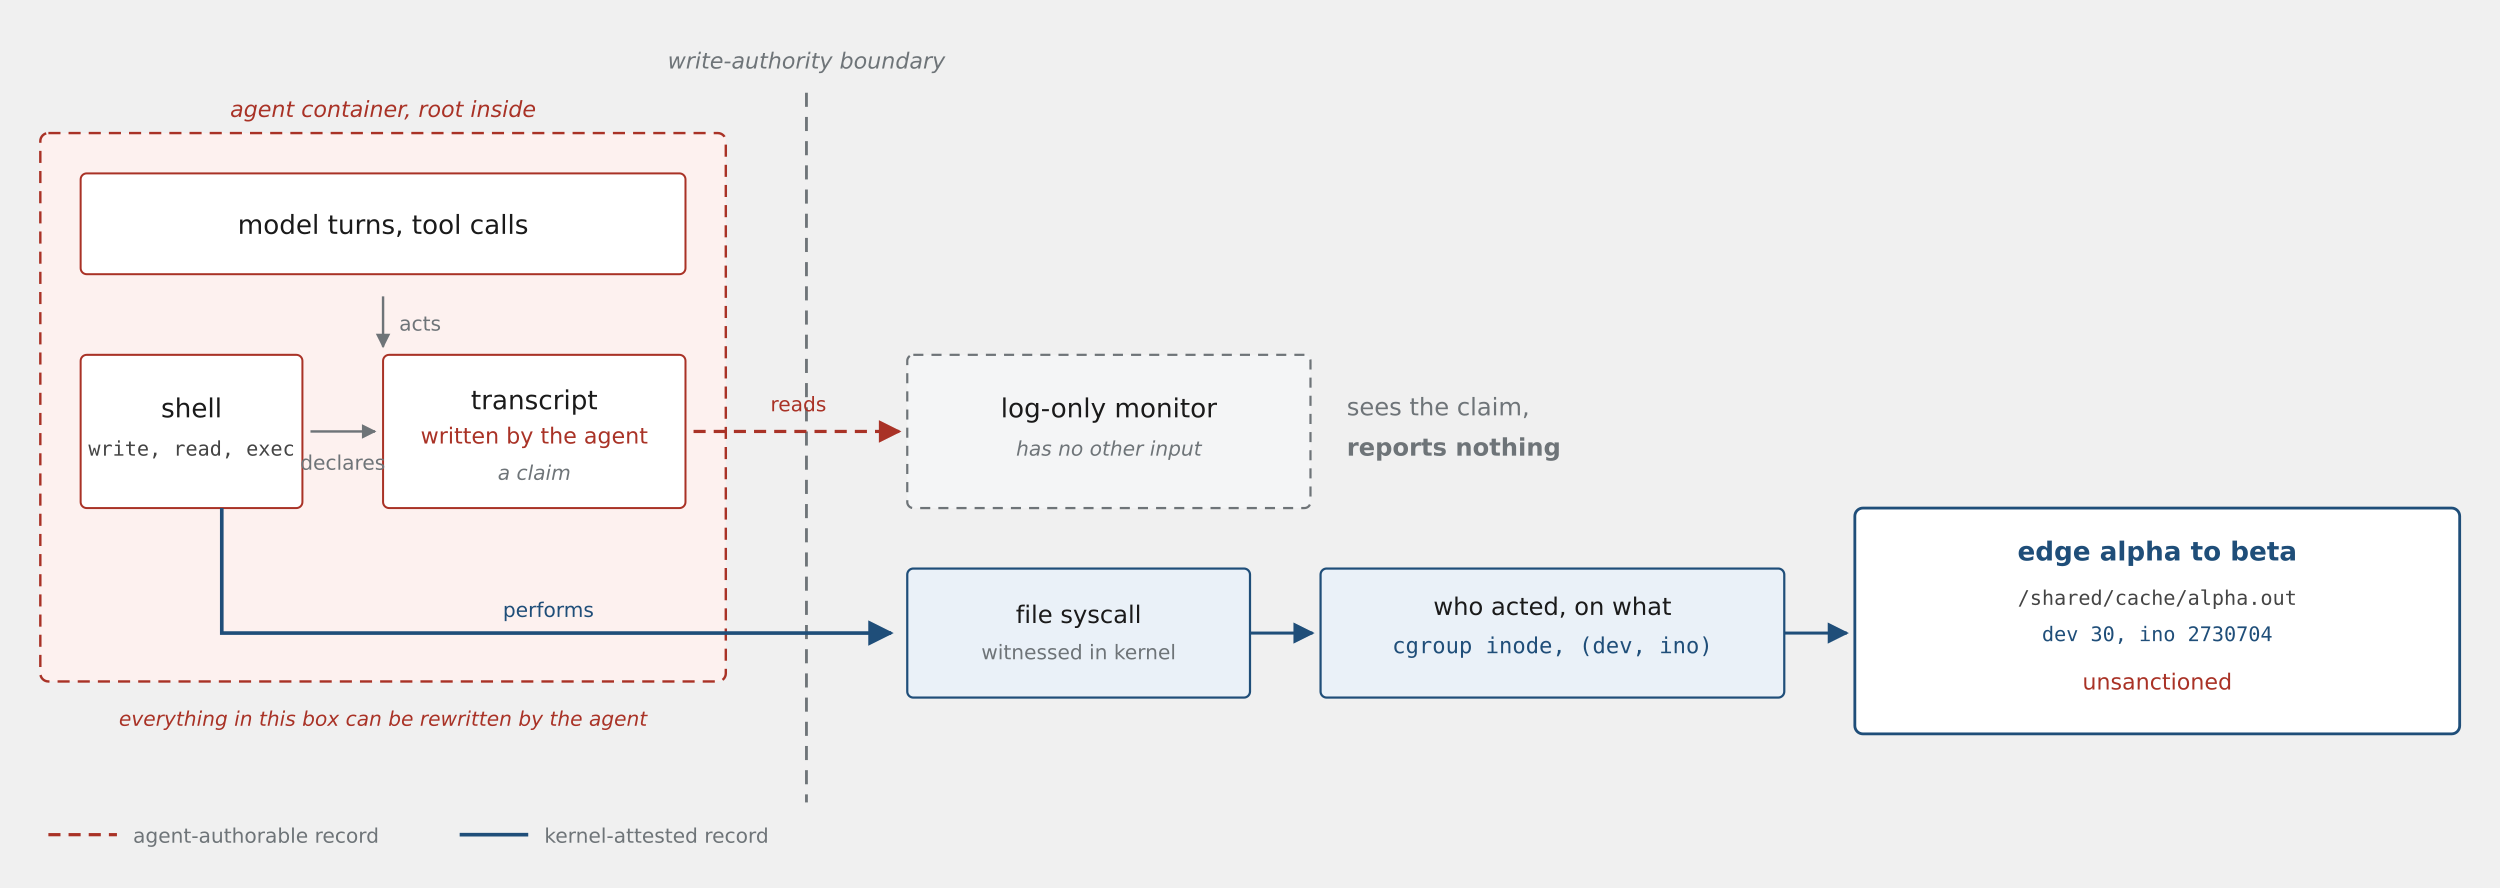
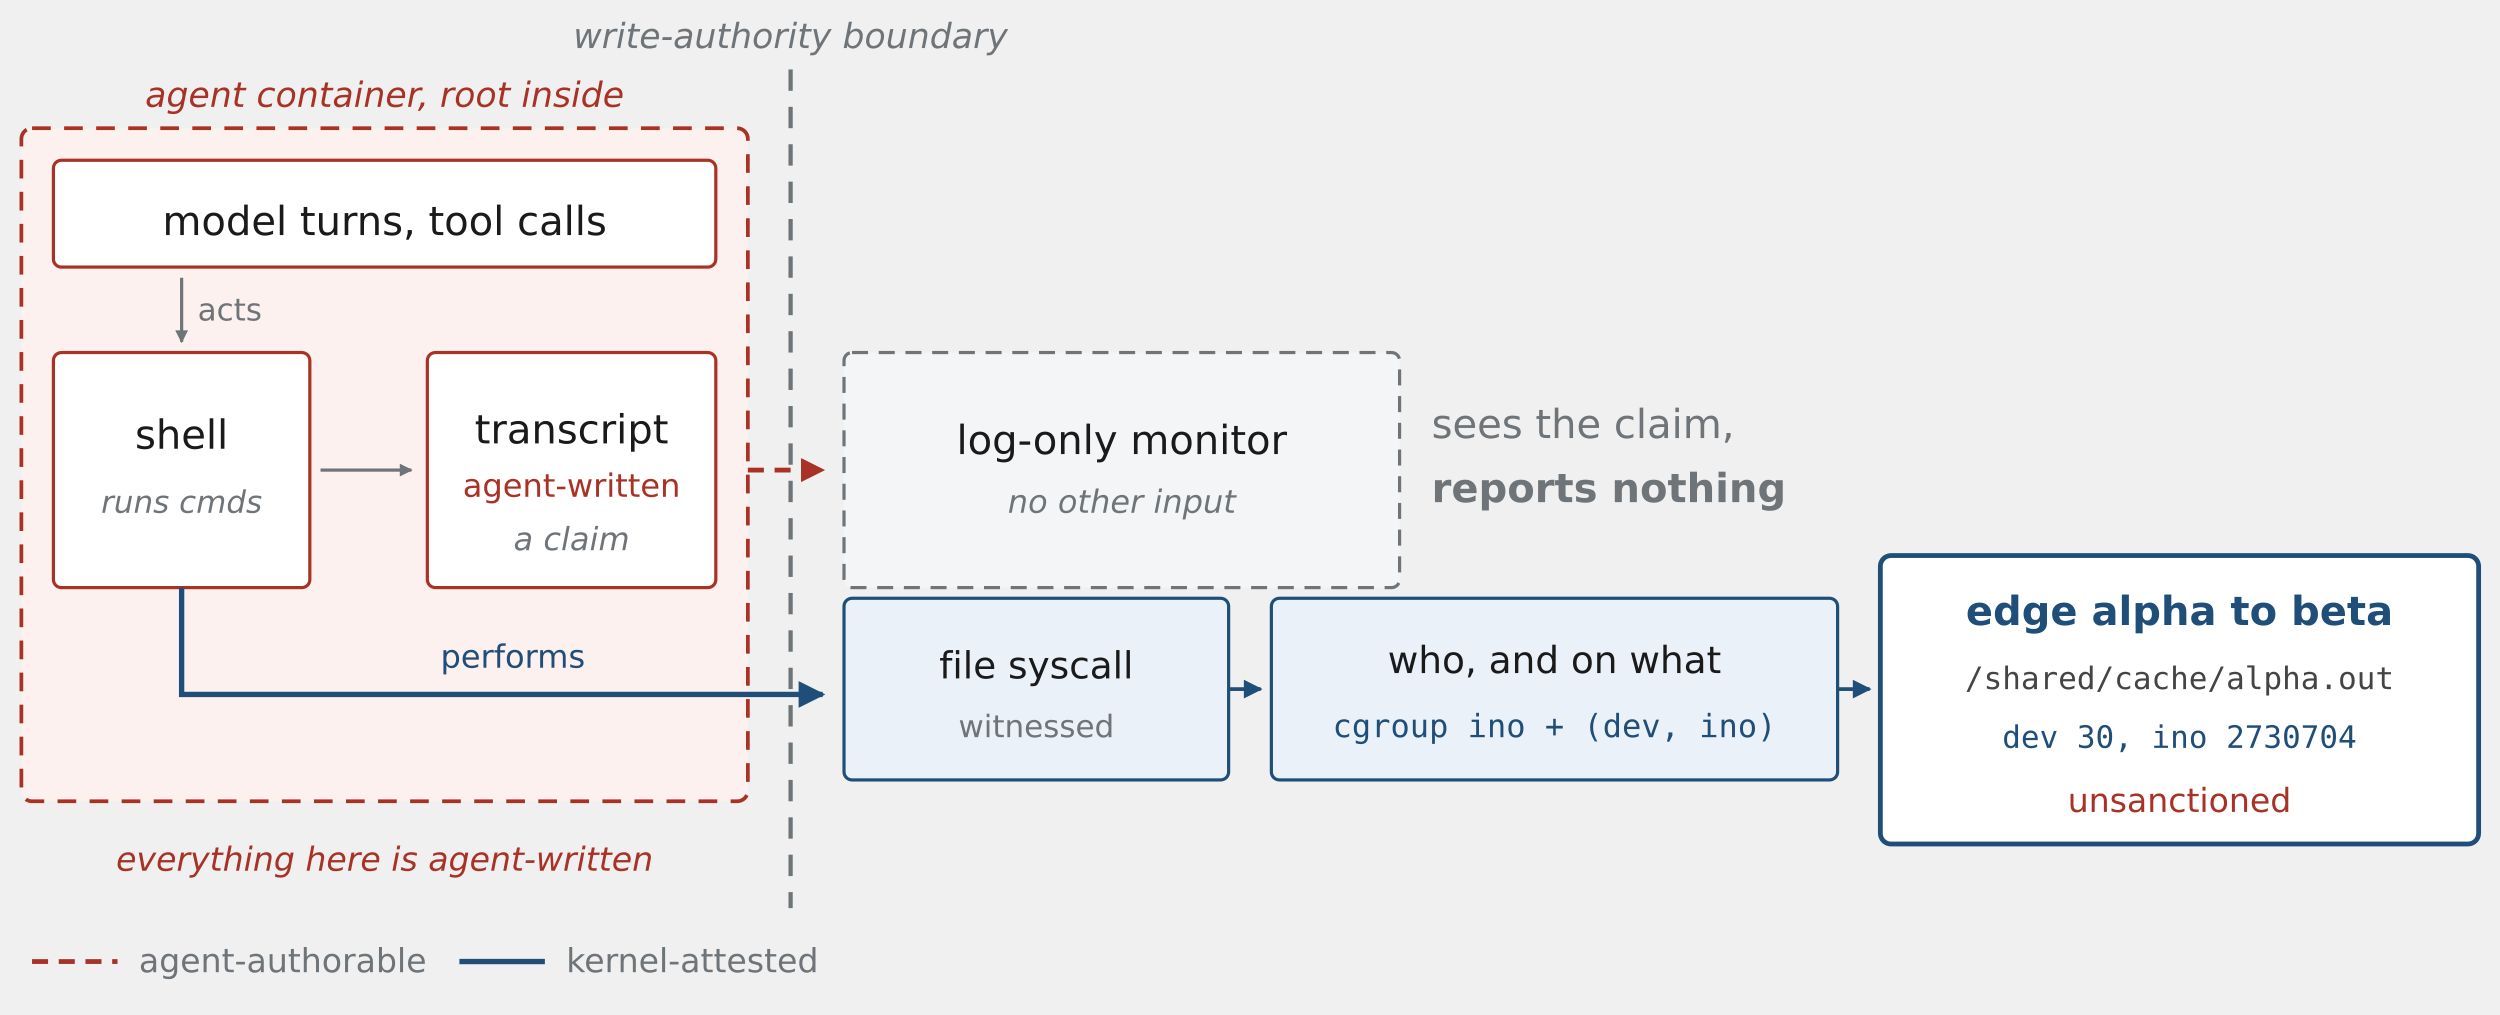
- <svg xmlns="http://www.w3.org/2000/svg" viewBox="0 0 1240 440" width="1240" height="440" font-family="DejaVu Sans, Helvetica, Arial, sans-serif">
+ <svg xmlns="http://www.w3.org/2000/svg" viewBox="0 0 468 190" width="468" height="190" font-family="DejaVu Sans, Helvetica, Arial, sans-serif">
  <defs>
-     <marker id="ar" viewBox="0 0 10 10" refX="9" refY="5" markerWidth="7" markerHeight="7" orient="auto-start-reverse">
+     <marker id="ar" viewBox="0 0 10 10" refX="9" refY="5" markerWidth="5" markerHeight="5" orient="auto-start-reverse">
      <path d="M 0 0 L 10 5 L 0 10 z" fill="#A93226" />
    </marker>
-     <marker id="ab" viewBox="0 0 10 10" refX="9" refY="5" markerWidth="7" markerHeight="7" orient="auto-start-reverse">
+     <marker id="ab" viewBox="0 0 10 10" refX="9" refY="5" markerWidth="5" markerHeight="5" orient="auto-start-reverse">
      <path d="M 0 0 L 10 5 L 0 10 z" fill="#1F4E79" />
    </marker>
-     <marker id="ag" viewBox="0 0 10 10" refX="9" refY="5" markerWidth="6" markerHeight="6" orient="auto-start-reverse">
+     <marker id="ag" viewBox="0 0 10 10" refX="9" refY="5" markerWidth="4" markerHeight="4" orient="auto-start-reverse">
      <path d="M 0 0 L 10 5 L 0 10 z" fill="#6E7478" />
    </marker>
  </defs>
-   <text x="400" y="34" text-anchor="middle" font-size="11" font-style="italic" fill="#6E7478">write-authority boundary</text>
-   <line x1="400" y1="46" x2="400" y2="398" stroke="#6E7478" stroke-width="1.4" stroke-dasharray="7 5" />
-   <rect x="20" y="66" width="340" height="272" rx="4" fill="#FDF1EF" stroke="#A93226" stroke-width="1.2" stroke-dasharray="6 4" />
-   <text x="190" y="58" text-anchor="middle" font-size="11" font-style="italic" fill="#A93226">agent container, root inside</text>
-   <rect x="40" y="86" width="300" height="50" rx="3" fill="#FFFFFF" stroke="#A93226" stroke-width="1" />
-   <text x="190" y="116" text-anchor="middle" font-size="13" fill="#1A1A1A">model turns, tool calls</text>
-   <rect x="40" y="176" width="110" height="76" rx="3" fill="#FFFFFF" stroke="#A93226" stroke-width="1" />
-   <text x="95" y="207" text-anchor="middle" font-size="13" fill="#1A1A1A">shell</text>
-   <text x="95" y="226" text-anchor="middle" font-size="10" font-family="DejaVu Sans Mono, monospace" fill="#444444">write, read, exec</text>
-   <rect x="190" y="176" width="150" height="76" rx="3" fill="#FFFFFF" stroke="#A93226" stroke-width="1" />
-   <text x="265" y="203" text-anchor="middle" font-size="13" fill="#1A1A1A">transcript</text>
-   <text x="265" y="220" text-anchor="middle" font-size="11" fill="#A93226">written by the agent</text>
-   <text x="265" y="238" text-anchor="middle" font-size="10" font-style="italic" fill="#6E7478">a claim</text>
-   <line x1="190" y1="147" x2="190" y2="172" stroke="#6E7478" stroke-width="1.2" marker-end="url(#ag)" />
-   <text x="198" y="164" font-size="10" fill="#6E7478">acts</text>
-   <line x1="154" y1="214" x2="186" y2="214" stroke="#6E7478" stroke-width="1.2" marker-end="url(#ag)" />
-   <text x="170" y="233" text-anchor="middle" font-size="10" fill="#6E7478">declares</text>
-   <text x="190" y="360" text-anchor="middle" font-size="10" font-style="italic" fill="#A93226">everything in this box can be rewritten by the agent</text>
-   <line x1="344" y1="214" x2="446" y2="214" stroke="#A93226" stroke-width="1.6" stroke-dasharray="6 4" marker-end="url(#ar)" />
-   <text x="396" y="204" text-anchor="middle" font-size="10" fill="#A93226">reads</text>
-   <rect x="450" y="176" width="200" height="76" rx="3" fill="#F4F5F6" stroke="#6E7478" stroke-width="1.1" stroke-dasharray="5 4" />
-   <text x="550" y="207" text-anchor="middle" font-size="13" fill="#1A1A1A">log-only monitor</text>
-   <text x="550" y="226" text-anchor="middle" font-size="10" font-style="italic" fill="#6E7478">has no other input</text>
-   <text x="668" y="206" font-size="12" fill="#6E7478">sees the claim,</text>
-   <text x="668" y="226" font-size="12" font-weight="bold" fill="#6E7478">reports nothing</text>
-   <path d="M 110 252 L 110 314 L 442 314" fill="none" stroke="#1F4E79" stroke-width="1.8" marker-end="url(#ab)" />
-   <text x="272" y="306" text-anchor="middle" font-size="10" fill="#1F4E79">performs</text>
-   <rect x="450" y="282" width="170" height="64" rx="3" fill="#EAF1F8" stroke="#1F4E79" stroke-width="1.1" />
-   <text x="535" y="309" text-anchor="middle" font-size="12" fill="#1A1A1A">file syscall</text>
-   <text x="535" y="327" text-anchor="middle" font-size="10" fill="#6E7478">witnessed in kernel</text>
-   <rect x="655" y="282" width="230" height="64" rx="3" fill="#EAF1F8" stroke="#1F4E79" stroke-width="1.1" />
-   <text x="770" y="305" text-anchor="middle" font-size="12" fill="#1A1A1A">who acted, on what</text>
-   <text x="770" y="324" text-anchor="middle" font-size="11" font-family="DejaVu Sans Mono, monospace" fill="#1F4E79">cgroup inode, (dev, ino)</text>
-   <line x1="620" y1="314" x2="651" y2="314" stroke="#1F4E79" stroke-width="1.5" marker-end="url(#ab)" />
-   <line x1="885" y1="314" x2="916" y2="314" stroke="#1F4E79" stroke-width="1.5" marker-end="url(#ab)" />
-   <rect x="920" y="252" width="300" height="112" rx="4" fill="#FFFFFF" stroke="#1F4E79" stroke-width="1.4" />
-   <text x="1070" y="278" text-anchor="middle" font-size="13" font-weight="bold" fill="#1F4E79">edge alpha to beta</text>
-   <text x="1070" y="300" text-anchor="middle" font-size="10" font-family="DejaVu Sans Mono, monospace" fill="#444444">/shared/cache/alpha.out</text>
-   <text x="1070" y="318" text-anchor="middle" font-size="10" font-family="DejaVu Sans Mono, monospace" fill="#1F4E79">dev 30, ino 2730704</text>
-   <text x="1070" y="342" text-anchor="middle" font-size="11" fill="#A93226">unsanctioned</text>
-   <line x1="24" y1="414" x2="58" y2="414" stroke="#A93226" stroke-width="1.6" stroke-dasharray="6 4" />
-   <text x="66" y="418" font-size="10" fill="#6E7478">agent-authorable record</text>
-   <line x1="228" y1="414" x2="262" y2="414" stroke="#1F4E79" stroke-width="1.8" />
-   <text x="270" y="418" font-size="10" fill="#6E7478">kernel-attested record</text>
+   <text x="148" y="9" text-anchor="middle" font-size="6.5" font-style="italic" fill="#6E7478">write-authority boundary</text>
+   <line x1="148" y1="13" x2="148" y2="170" stroke="#6E7478" stroke-width="0.8" stroke-dasharray="4 3" />
+   <rect x="4" y="24" width="136" height="126" rx="2" fill="#FDF1EF" stroke="#A93226" stroke-width="0.7" stroke-dasharray="3.5 2.5" />
+   <text x="72" y="20" text-anchor="middle" font-size="6.5" font-style="italic" fill="#A93226">agent container, root inside</text>
+   <rect x="10" y="30" width="124" height="20" rx="1.5" fill="#FFFFFF" stroke="#A93226" stroke-width="0.6" />
+   <text x="72" y="44" text-anchor="middle" font-size="7.5" fill="#1A1A1A">model turns, tool calls</text>
+   <rect x="10" y="66" width="48" height="44" rx="1.5" fill="#FFFFFF" stroke="#A93226" stroke-width="0.6" />
+   <text x="34" y="84" text-anchor="middle" font-size="7.5" fill="#1A1A1A">shell</text>
+   <text x="34" y="96" text-anchor="middle" font-size="5.8" font-style="italic" fill="#6E7478">runs cmds</text>
+   <rect x="80" y="66" width="54" height="44" rx="1.5" fill="#FFFFFF" stroke="#A93226" stroke-width="0.6" />
+   <text x="107" y="83" text-anchor="middle" font-size="7.5" fill="#1A1A1A">transcript</text>
+   <text x="107" y="93" text-anchor="middle" font-size="6" fill="#A93226">agent-written</text>
+   <text x="107" y="103" text-anchor="middle" font-size="6" font-style="italic" fill="#6E7478">a claim</text>
+   <line x1="34" y1="52" x2="34" y2="64" stroke="#6E7478" stroke-width="0.6" marker-end="url(#ag)" />
+   <text x="37" y="60" font-size="5.8" fill="#6E7478">acts</text>
+   <line x1="60" y1="88" x2="77" y2="88" stroke="#6E7478" stroke-width="0.6" marker-end="url(#ag)" />
+   <text x="72" y="163" text-anchor="middle" font-size="6.2" font-style="italic" fill="#A93226">everything here is agent-written</text>
+   <line x1="140" y1="88" x2="154" y2="88" stroke="#A93226" stroke-width="0.9" stroke-dasharray="3 2" marker-end="url(#ar)" />
+   <rect x="158" y="66" width="104" height="44" rx="1.5" fill="#F4F5F6" stroke="#6E7478" stroke-width="0.6" stroke-dasharray="3 2" />
+   <text x="210" y="85" text-anchor="middle" font-size="7.5" fill="#1A1A1A">log-only monitor</text>
+   <text x="210" y="96" text-anchor="middle" font-size="6" font-style="italic" fill="#6E7478">no other input</text>
+   <text x="268" y="82" font-size="7.5" fill="#6E7478">sees the claim,</text>
+   <text x="268" y="94" font-size="7.5" font-weight="bold" fill="#6E7478">reports nothing</text>
+   <path d="M 34 110 L 34 130 L 154 130" fill="none" stroke="#1F4E79" stroke-width="1" marker-end="url(#ab)" />
+   <text x="96" y="125" text-anchor="middle" font-size="6" fill="#1F4E79">performs</text>
+   <rect x="158" y="112" width="72" height="34" rx="1.5" fill="#EAF1F8" stroke="#1F4E79" stroke-width="0.6" />
+   <text x="194" y="127" text-anchor="middle" font-size="7" fill="#1A1A1A">file syscall</text>
+   <text x="194" y="138" text-anchor="middle" font-size="5.8" fill="#6E7478">witnessed</text>
+   <rect x="238" y="112" width="106" height="34" rx="1.5" fill="#EAF1F8" stroke="#1F4E79" stroke-width="0.6" />
+   <text x="291" y="126" text-anchor="middle" font-size="7" fill="#1A1A1A">who, and on what</text>
+   <text x="291" y="138" text-anchor="middle" font-size="6" font-family="DejaVu Sans Mono, monospace" fill="#1F4E79">cgroup ino + (dev, ino)</text>
+   <line x1="230" y1="129" x2="236" y2="129" stroke="#1F4E79" stroke-width="0.7" marker-end="url(#ab)" />
+   <line x1="344" y1="129" x2="350" y2="129" stroke="#1F4E79" stroke-width="0.7" marker-end="url(#ab)" />
+   <rect x="352" y="104" width="112" height="54" rx="2" fill="#FFFFFF" stroke="#1F4E79" stroke-width="0.9" />
+   <text x="408" y="117" text-anchor="middle" font-size="7.5" font-weight="bold" fill="#1F4E79">edge alpha to beta</text>
+   <text x="408" y="129" text-anchor="middle" font-size="5.8" font-family="DejaVu Sans Mono, monospace" fill="#444444">/shared/cache/alpha.out</text>
+   <text x="408" y="140" text-anchor="middle" font-size="5.8" font-family="DejaVu Sans Mono, monospace" fill="#1F4E79">dev 30, ino 2730704</text>
+   <text x="408" y="152" text-anchor="middle" font-size="6.2" fill="#A93226">unsanctioned</text>
+   <line x1="6" y1="180" x2="22" y2="180" stroke="#A93226" stroke-width="0.9" stroke-dasharray="3 2" />
+   <text x="26" y="182" font-size="6.2" fill="#6E7478">agent-authorable</text>
+   <line x1="86" y1="180" x2="102" y2="180" stroke="#1F4E79" stroke-width="1" />
+   <text x="106" y="182" font-size="6.2" fill="#6E7478">kernel-attested</text>
</svg>
